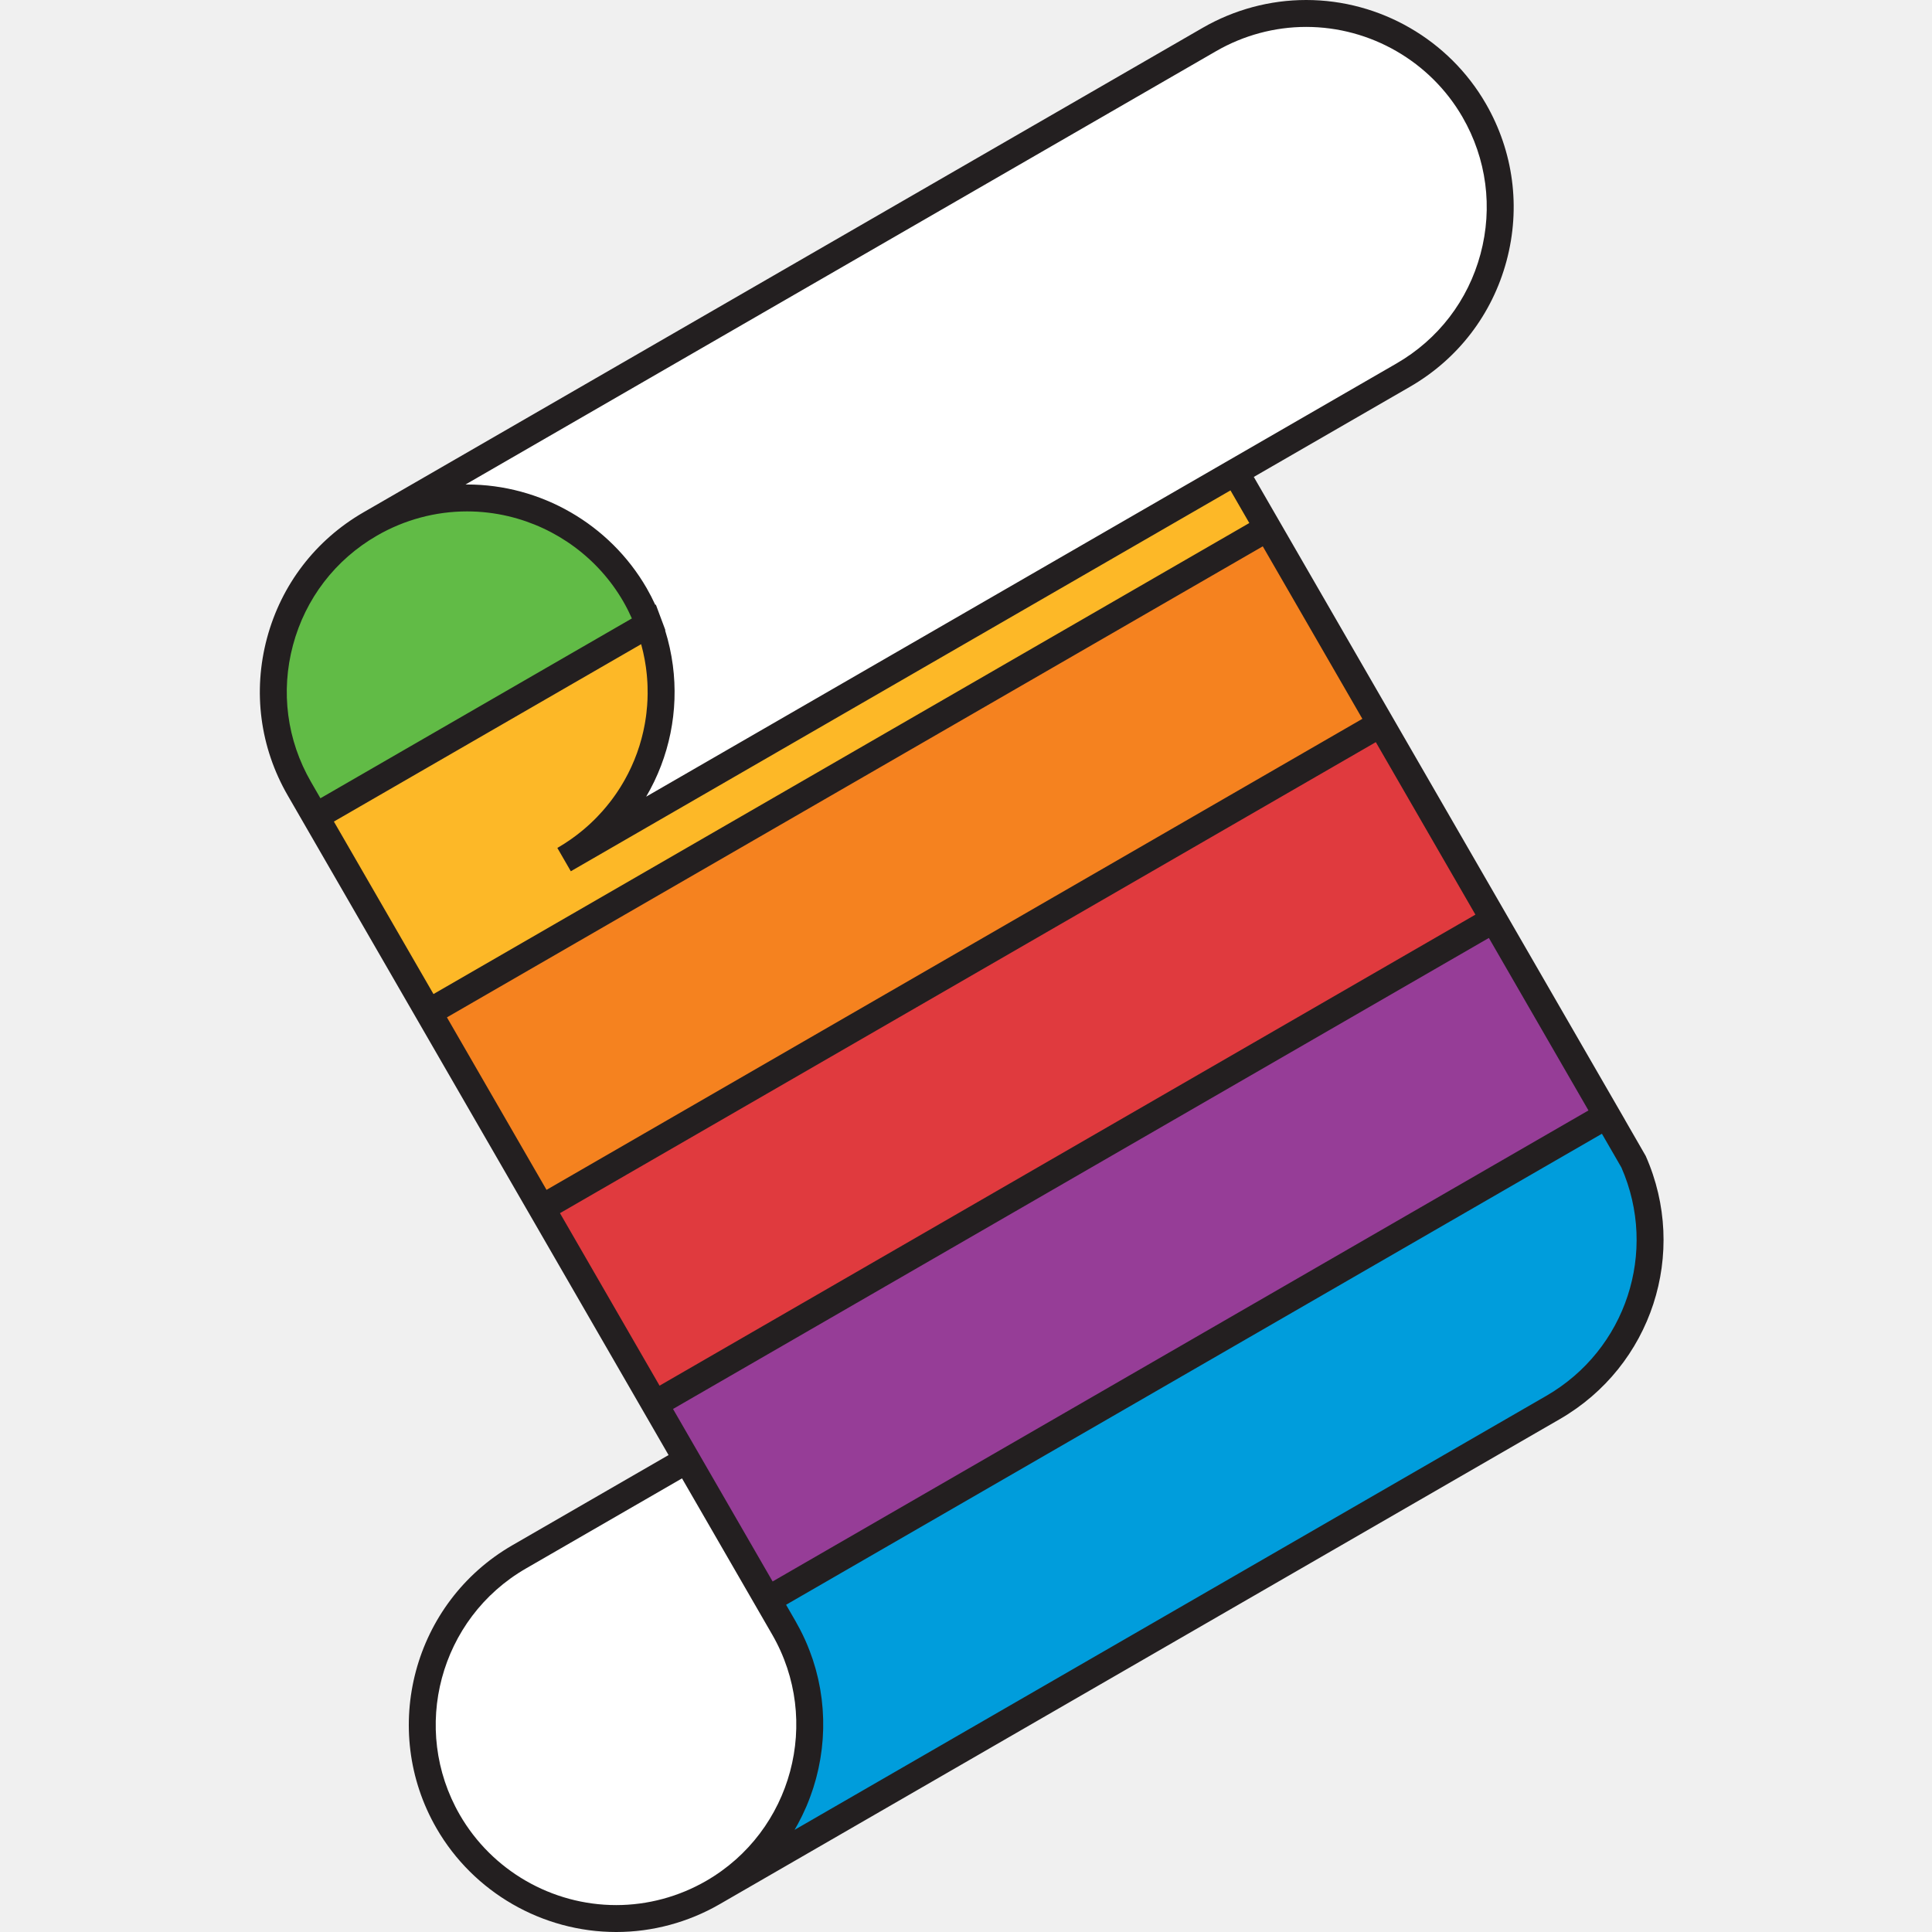
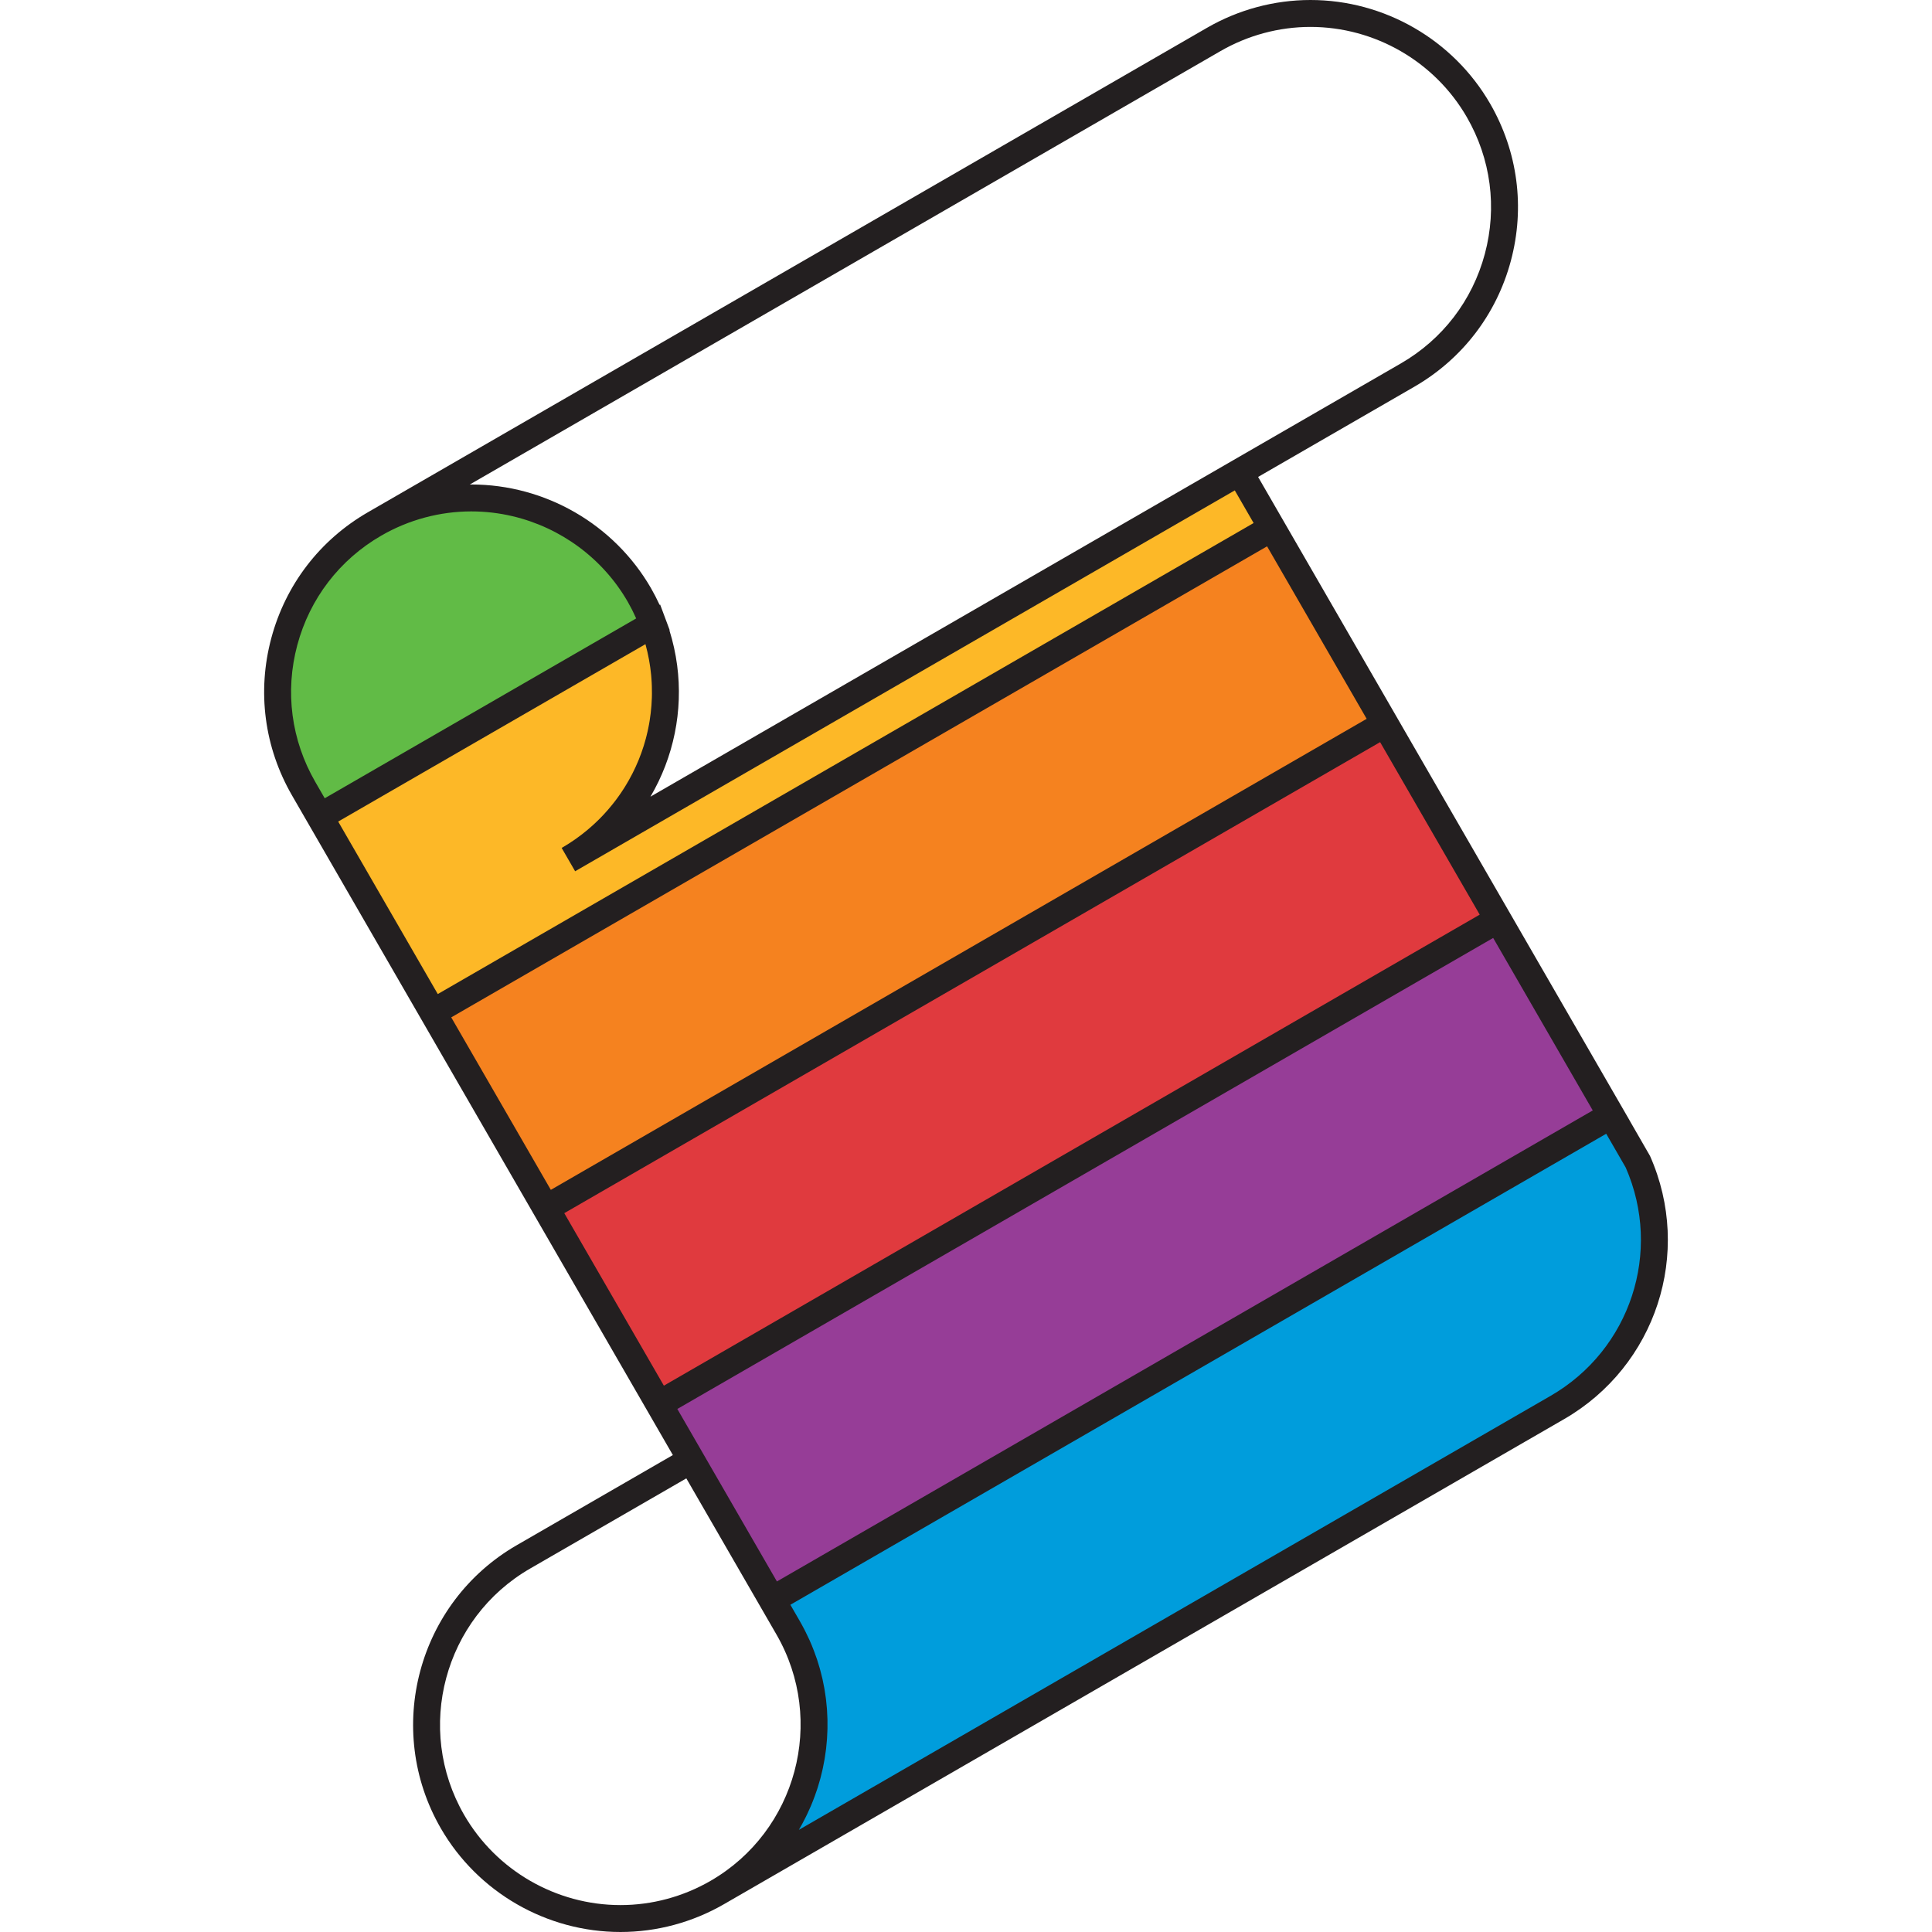
- <svg xmlns="http://www.w3.org/2000/svg" width="720" height="720" viewBox="0 0 720 720">
-   <path fill="#009DDC" d="M608.727 432.816l-3.885-6.729-6.02-10.426-312.726 180.554 6.02 10.428c19.942 34.543 8.108 78.711-26.436 98.656l62.545-36.111 62.546-36.111 188.003-108.543c32.265-18.632 44.711-58.401 29.953-91.718z" />
-   <path fill="#963D97" d="M556.7 342.687l42.13 72.967-312.716 180.553-42.129-72.967L556.7 342.687z" />
-   <path fill="#E03A3E" d="M514.573 269.718l42.129 72.967-312.718 180.553-42.129-72.967 312.718-180.553z" />
-   <path fill="#F5821F" d="M472.44 196.748l42.129 72.969-312.718 180.55-42.129-72.967L472.44 196.748z" />
-   <path fill="#61BB46" d="M137.997 195.258c-34.543 19.943-46.378 64.112-26.437 98.657l6.02 10.425 124.209-71.713a72.51 72.51 0 0 0-5.138-10.932c-19.942-34.546-64.112-46.381-98.654-26.437z" />
-   <path fill="#FDB827" d="M241.789 232.625L117.58 304.339l42.129 72.968 312.727-180.554-12.037-20.848-250.181 144.444c30.988-17.894 43.684-55.28 31.571-87.724z" />
-   <path fill="#FFF" d="M549.381 41.139C529.437 6.595 485.268-5.24 450.723 14.704l-62.545 36.11-250.181 144.444c34.543-19.944 78.713-8.109 98.655 26.435a72.741 72.741 0 0 1 5.138 10.931v.001c12.111 32.444-.582 69.829-31.572 87.724l250.181-144.443.366-.21 62.179-35.9c34.544-19.945 46.379-64.114 26.437-98.657zM292.115 606.641l-36.11-62.547-62.545 36.111c-34.544 19.945-46.379 64.111-26.437 98.658 19.943 34.543 64.113 46.377 98.657 26.436 34.544-19.945 46.378-64.113 26.435-98.658z" />
-   <path fill="#231F20" d="M613.311 430.785l-7.646-13.281.011-.006-42.129-72.968-42.128-72.97-3.324-5.763-1.69-2.925-42.131-72.97-7.021-12.161 58.201-33.603c17.865-10.316 30.649-26.972 35.987-46.899 5.341-19.928 2.601-40.741-7.715-58.608C539.967 14.803 514.31 0 486.769 0c-13.482 0-26.814 3.583-38.554 10.361L385.67 46.472l-.002-.004-250.176 144.443v.001l-.007.004c-17.864 10.313-30.644 26.968-35.982 46.896-5.341 19.928-2.602 40.742 7.715 58.608l3.511 6.082 47.146 81.656 37.113 64.283 42.13 72.969 12.035 20.848-58.199 33.604c-36.883 21.293-49.564 68.623-28.271 105.508 13.756 23.828 39.412 38.629 66.956 38.631h.002c13.479 0 26.812-3.582 38.551-10.359a.064.064 0 0 1 .018-.01l313.07-180.757c34.268-19.783 48.039-61.953 32.031-98.09zm-21.339-16.957l-18.1 10.449-285.94 165.088-30.092-52.123h-.001l-7.021-12.16L536.76 359.995l18.099-10.45 37.113 64.283zM453.231 19.048c10.219-5.899 21.812-9.017 33.538-9.017 23.968 0 46.296 12.88 58.269 33.616 8.976 15.545 11.359 33.656 6.712 50.996-4.646 17.34-15.768 31.832-31.312 40.808L240.803 296.897a76.839 76.839 0 0 0 9.944-48.962 77.427 77.427 0 0 0-2.878-13.029l.102-.06-1.466-3.931c-.006-.015-.011-.032-.019-.046l-.006-.016-2.065-5.537-.201.116a77.917 77.917 0 0 0-3.22-6.249c-13.757-23.827-39.414-38.629-66.956-38.629-.185 0-.365 0-.551.002L453.231 19.048zm-337.328 272.36c-8.975-15.547-11.358-33.659-6.713-50.999 4.647-17.34 15.768-31.833 31.313-40.808 10.215-5.899 21.812-9.017 33.536-9.017 5.244 0 10.408.616 15.402 1.797 17.839 4.215 33.513 15.62 42.864 31.819.537.93 1.043 1.875 1.534 2.83.147.29.289.584.434.876a59.31 59.31 0 0 1 1.207 2.568l-51.325 29.634-64.741 37.38-3.511-6.08zm8.528 14.765l44.734-25.828 69.769-40.28.015.045c.104.377.19.755.287 1.133.146.569.298 1.139.429 1.708.096.42.176.84.265 1.262.111.531.227 1.061.323 1.592.081.434.146.868.217 1.301.086.519.173 1.037.245 1.556.062.441.112.883.165 1.325.062.512.124 1.023.172 1.534.043.444.077.89.11 1.335.039.508.076 1.016.103 1.524.024.446.04.892.055 1.337a58.827 58.827 0 0 1 .035 2.851 65.09 65.09 0 0 1-.183 4.342 58.325 58.325 0 0 1-.272 2.82c-.051.434-.103.867-.162 1.298a58.734 58.734 0 0 1-.229 1.505c-.068.425-.135.852-.211 1.275a61.22 61.22 0 0 1-.298 1.513c-.084.414-.167.83-.26 1.242-.115.512-.243 1.022-.37 1.532-.1.398-.192.797-.3 1.193-.142.531-.301 1.057-.457 1.583-.109.371-.21.742-.326 1.11-.188.594-.393 1.183-.596 1.772-.101.293-.193.59-.299.883a64.355 64.355 0 0 1-.999 2.598c-.098.241-.208.477-.31.716-.264.621-.526 1.24-.808 1.853-.156.342-.327.679-.488 1.018-.241.503-.481 1.009-.735 1.507-.188.364-.384.724-.578 1.084-.248.466-.495.932-.753 1.392-.208.37-.428.734-.644 1.1-.263.442-.521.884-.792 1.321-.23.369-.468.733-.705 1.098-.275.424-.552.848-.836 1.266-.249.365-.504.724-.76 1.083-.291.409-.583.816-.883 1.218-.268.357-.539.71-.812 1.063a70.218 70.218 0 0 1-2.779 3.349 63.09 63.09 0 0 1-1.947 2.101c-.312.325-.629.65-.95.969-.359.358-.729.71-1.099 1.062-.326.31-.652.621-.985.924-.383.349-.773.69-1.166 1.03-.336.293-.671.589-1.015.876-.407.342-.825.671-1.241 1.003-.344.274-.684.551-1.034.818-.438.336-.89.662-1.34.988-.343.25-.68.503-1.028.746-.495.347-1.003.679-1.51 1.013-.316.209-.627.425-.948.63-.727.463-1.468.908-2.218 1.348-.107.062-.212.131-.32.194l5.016 8.687.006-.004.017-.008L366.1 236.138l92.461-53.382 7.021 12.162-12.336 7.123-291.702 168.416-37.113-64.284zm42.129 72.97l291.704-168.416 12.336-7.123 37.114 64.283-304.04 175.539-37.114-64.283zm79.242 137.253l-37.114-64.285 304.041-175.535 37.114 64.283-18.1 10.448-285.941 165.089zm17.37 184.557c-10.217 5.9-21.812 9.018-33.534 9.018h-.002c-23.97 0-46.297-12.881-58.27-33.615-18.526-32.094-7.492-73.275 24.6-91.805l58.202-33.605 10.972 19.004 22.631 39.201c18.529 32.091 7.492 73.275-24.599 91.802zm313.092-180.765L296.112 681.936c.311-.525.604-1.062.901-1.596.098-.176.2-.35.296-.523.508-.932.99-1.873 1.458-2.824.143-.287.28-.578.418-.867.384-.803.752-1.607 1.108-2.424.089-.203.183-.404.271-.607a76.66 76.66 0 0 0 1.5-3.818c.301-.824.588-1.65.86-2.484.074-.23.153-.457.226-.688.32-1.01.617-2.025.897-3.051.076-.283.147-.566.223-.854.22-.846.426-1.695.618-2.547.056-.25.117-.498.169-.748.223-1.039.423-2.082.604-3.131.047-.271.088-.551.133-.824.14-.863.264-1.73.372-2.6.034-.266.072-.531.104-.801.124-1.059.223-2.119.303-3.186.021-.262.032-.523.049-.787.059-.879.1-1.762.125-2.645.009-.277.021-.557.025-.836.021-1.072.02-2.146-.004-3.219-.006-.244-.02-.49-.026-.734a80.211 80.211 0 0 0-.133-2.684c-.021-.289-.036-.576-.059-.865a77.143 77.143 0 0 0-.319-3.232c-.027-.219-.061-.436-.088-.654a77.862 77.862 0 0 0-.405-2.725c-.049-.295-.096-.588-.146-.883a73.277 73.277 0 0 0-.644-3.219c-.042-.189-.091-.377-.134-.564a76.375 76.375 0 0 0-.695-2.762c-.08-.297-.158-.592-.243-.887a76.242 76.242 0 0 0-.974-3.189c-.049-.145-.104-.293-.154-.441a74.272 74.272 0 0 0-1.013-2.805 75.7 75.7 0 0 0-1.653-4.012c-.044-.102-.094-.197-.14-.297a77.64 77.64 0 0 0-1.808-3.714c-.521-1-1.055-1.996-1.624-2.982-.019-.031-.031-.062-.05-.092l-3.512-6.082 304.039-175.537 7.259 12.572c13.759 31.383 1.759 67.93-27.982 85.1z" />
+ <svg xmlns="http://www.w3.org/2000/svg" width="1024" height="1024" viewBox="0 0 1024 1024">
+   <path fill="#FFF" d="M0 0h1024v1024H0z" />
+   <path fill="#009DDC" d="M868.024 615.561l-5.523-9.57-8.562-14.828-444.767 256.786 8.562 14.83c28.36 49.129 11.53 111.943-37.6 140.312l88.953-51.357 88.954-51.357 267.382-154.373c45.889-26.498 63.591-83.061 42.601-130.443z" />
+   <path fill="#963D97" d="M794.031 487.377l59.918 103.775-444.751 256.786-59.917-103.773 444.75-256.788z" />
+   <path fill="#E03A3E" d="M734.116 383.599l59.917 103.775L349.28 744.16l-59.917-103.775 444.753-256.786z" />
+   <path fill="#F5821F" d="M674.194 279.819l59.916 103.778-444.753 256.782-59.916-103.775 444.753-256.785z" />
+   <path fill="#61BB46" d="M198.543 277.7c-49.128 28.364-65.96 91.182-37.6 140.312l8.562 14.827 176.653-101.992a102.91 102.91 0 0 0-7.31-15.548c-28.358-49.132-91.179-65.964-140.305-37.599z" />
+   <path fill="#FDB827" d="M346.158 330.844L169.505 432.837l59.917 103.776 444.767-256.787-17.119-29.65-355.813 205.431c44.072-25.449 62.127-78.62 44.901-124.763z" />
+   <path fill="#FFF" d="M783.622 58.509c-28.365-49.13-91.185-65.962-140.314-37.597l-88.952 51.356L198.543 277.7c49.127-28.365 111.947-11.533 140.308 37.597a103.466 103.466 0 0 1 7.31 15.546v.001c17.223 46.143-.828 99.312-44.903 124.763l355.812-205.43.521-.299 88.433-51.058c49.127-28.365 65.959-91.183 37.598-140.311zM417.732 862.777l-51.355-88.955-88.953 51.357c-49.129 28.365-65.961 91.182-37.6 140.312 28.364 49.129 91.184 65.959 140.312 37.598 49.129-28.364 65.96-91.181 37.596-140.312z" />
+   <path fill="#231F20" d="M874.544 612.672l-10.875-18.889.017-.01-59.916-103.775-59.917-103.779-4.727-8.197-2.404-4.16-59.919-103.78-9.985-17.295 82.774-47.791c25.408-14.671 43.59-38.36 51.182-66.701 7.597-28.342 3.698-57.943-10.973-83.354C770.233 21.053 733.743 0 694.573 0c-19.176 0-38.137 5.096-54.832 14.735l-88.952 51.358-.003-.006-355.805 205.431v.001l-.012.006c-25.405 14.667-43.582 38.354-51.174 66.696-7.596 28.342-3.701 57.944 10.972 83.354l4.993 8.65 67.054 116.134 52.781 91.424 59.919 103.777 17.115 29.65-82.771 47.793c-52.457 30.283-70.492 97.598-40.208 150.057 19.563 33.889 56.053 54.938 95.227 54.939h.003c19.171 0 38.133-5.094 54.828-14.732a.073.073 0 0 1 .026-.014l445.253-257.076c48.74-28.136 68.324-88.111 45.557-139.505zm-30.349-24.117l-25.742 14.861-406.67 234.791-42.797-74.129h-.001l-9.986-17.295 406.673-234.791 25.74-14.862 52.783 91.425zM646.875 27.09c14.533-8.389 31.021-12.823 47.698-12.823 34.088 0 65.843 18.318 82.871 47.809 12.767 22.108 16.154 47.866 9.546 72.527-6.607 24.661-22.426 45.272-44.532 58.039L344.755 422.253a109.289 109.289 0 0 0 14.144-69.635 110.18 110.18 0 0 0-4.094-18.53l.146-.085-2.084-5.591c-.009-.021-.017-.046-.028-.065a.21.21 0 0 1-.008-.023l-2.938-7.875-.285.165a110.744 110.744 0 0 0-4.579-8.887c-19.566-33.888-56.056-54.94-95.227-54.94-.264 0-.52 0-.785.003l397.858-229.7zM167.119 414.447c-12.764-22.112-16.153-47.871-9.547-72.532 6.609-24.662 22.427-45.273 44.535-58.038 14.527-8.39 31.021-12.824 47.695-12.824 7.458 0 14.802.876 21.904 2.555 25.371 5.996 47.664 22.215 60.962 45.254a94.054 94.054 0 0 1 2.182 4.025c.208.412.411.831.617 1.246a81.152 81.152 0 0 1 1.717 3.652l-72.995 42.146-92.075 53.163-4.995-8.647zm12.13 20.999l63.622-36.733 99.227-57.287a.404.404 0 0 0 .022.064c.146.536.27 1.074.407 1.612.208.809.425 1.62.61 2.429.137.597.25 1.194.376 1.794.158.756.324 1.509.459 2.265.116.617.207 1.234.31 1.85.122.738.246 1.475.349 2.213.087.627.16 1.256.235 1.884.087.729.176 1.455.244 2.182.061.631.109 1.266.156 1.898.056.722.107 1.445.146 2.167.035.635.057 1.269.078 1.901a86.03 86.03 0 0 1 .05 4.054c-.008.715-.022 1.431-.042 2.146a91.255 91.255 0 0 1-.219 4.03 84.311 84.311 0 0 1-.388 4.011 76.728 76.728 0 0 1-.554 3.987c-.097.604-.192 1.211-.3 1.813-.129.718-.276 1.435-.423 2.152-.12.588-.238 1.18-.371 1.766a90.833 90.833 0 0 1-.525 2.179c-.143.566-.272 1.133-.428 1.696-.201.755-.428 1.503-.65 2.251-.153.528-.299 1.056-.462 1.579-.268.845-.56 1.683-.849 2.52-.144.417-.274.839-.425 1.255a87.89 87.89 0 0 1-1.421 3.695c-.14.343-.297.679-.44 1.019-.376.884-.749 1.764-1.15 2.635-.221.487-.465.966-.692 1.449-.343.715-.686 1.435-1.046 2.143-.269.518-.546 1.029-.822 1.542-.353.663-.704 1.325-1.071 1.98-.296.526-.607 1.044-.915 1.564-.375.629-.741 1.257-1.126 1.879-.328.524-.667 1.042-1.003 1.562-.392.604-.786 1.206-1.188 1.8-.354.519-.719 1.03-1.082 1.54a97.928 97.928 0 0 1-1.255 1.733c-.381.507-.768 1.009-1.154 1.512a82.02 82.02 0 0 1-1.332 1.673 95.157 95.157 0 0 1-3.911 4.518 93.986 93.986 0 0 1-1.479 1.56c-.443.462-.896.924-1.352 1.378a93.3 93.3 0 0 1-1.562 1.511c-.464.441-.929.883-1.401 1.313a80.3 80.3 0 0 1-1.659 1.465c-.478.417-.954.837-1.442 1.246-.579.486-1.175.954-1.766 1.426-.489.39-.972.783-1.471 1.163-.622.479-1.265.942-1.905 1.406-.488.355-.967.715-1.461 1.061-.704.494-1.426.966-2.147 1.441-.449.297-.893.604-1.348.896a100.619 100.619 0 0 1-3.155 1.917c-.151.088-.302.186-.454.276l7.133 12.354.008-.005.025-.011 218.1-125.925 131.5-75.921 9.984 17.297-17.545 10.131-414.867 239.524-52.783-91.425zm59.916 103.779l414.868-239.523 17.544-10.131 52.784 91.424L291.95 630.648l-52.785-91.423zm112.7 195.205l-52.785-91.428 432.414-249.649 52.784 91.424-25.742 14.86L351.865 734.43zm24.705 262.48c-14.531 8.393-31.022 12.826-47.693 12.826h-.002c-34.09 0-65.845-18.32-82.873-47.809-26.349-45.646-10.655-104.215 34.986-130.566l82.775-47.793 15.604 27.025 32.186 55.754c26.354 45.641 10.656 104.214-34.983 130.563zm445.285-257.088L423.416 969.863c.443-.746.86-1.512 1.282-2.27.139-.25.285-.498.421-.744a108.788 108.788 0 0 0 2.074-4.016c.203-.41.397-.822.594-1.234a112.701 112.701 0 0 0 1.577-3.445c.126-.289.26-.576.385-.865a111.122 111.122 0 0 0 2.134-5.427c.428-1.172.836-2.348 1.225-3.533.104-.328.216-.65.32-.979.456-1.438.877-2.881 1.276-4.34.106-.402.208-.805.316-1.215.312-1.203.604-2.41.879-3.621.079-.355.167-.709.239-1.064.316-1.479.603-2.961.858-4.451.066-.389.125-.785.19-1.174.198-1.229.375-2.461.528-3.697.047-.379.103-.754.147-1.139.176-1.508.315-3.016.43-4.531.031-.373.046-.744.07-1.119a95.97 95.97 0 0 0 .178-3.764c.014-.393.03-.791.036-1.188.03-1.523.029-3.053-.006-4.578-.008-.348-.028-.697-.037-1.045a110.731 110.731 0 0 0-.189-3.816c-.028-.41-.052-.818-.083-1.23-.12-1.529-.27-3.061-.454-4.596-.039-.312-.086-.621-.125-.932a108.43 108.43 0 0 0-.576-3.875l-.207-1.256a105.575 105.575 0 0 0-.917-4.578c-.061-.268-.129-.537-.19-.801a106.987 106.987 0 0 0-.989-3.93c-.113-.422-.224-.842-.344-1.262a109.72 109.72 0 0 0-1.386-4.535c-.069-.205-.147-.418-.219-.627-.449-1.334-.933-2.66-1.44-3.988a105.932 105.932 0 0 0-2.351-5.707c-.062-.146-.134-.279-.198-.422a107.002 107.002 0 0 0-1.949-4.061c-.206-.41-.414-.816-.622-1.223-.742-1.422-1.5-2.84-2.31-4.242-.026-.043-.044-.088-.071-.131l-4.994-8.65 432.409-249.65 10.323 17.879c19.571 44.633 2.504 96.611-39.795 121.031z" />
</svg>
